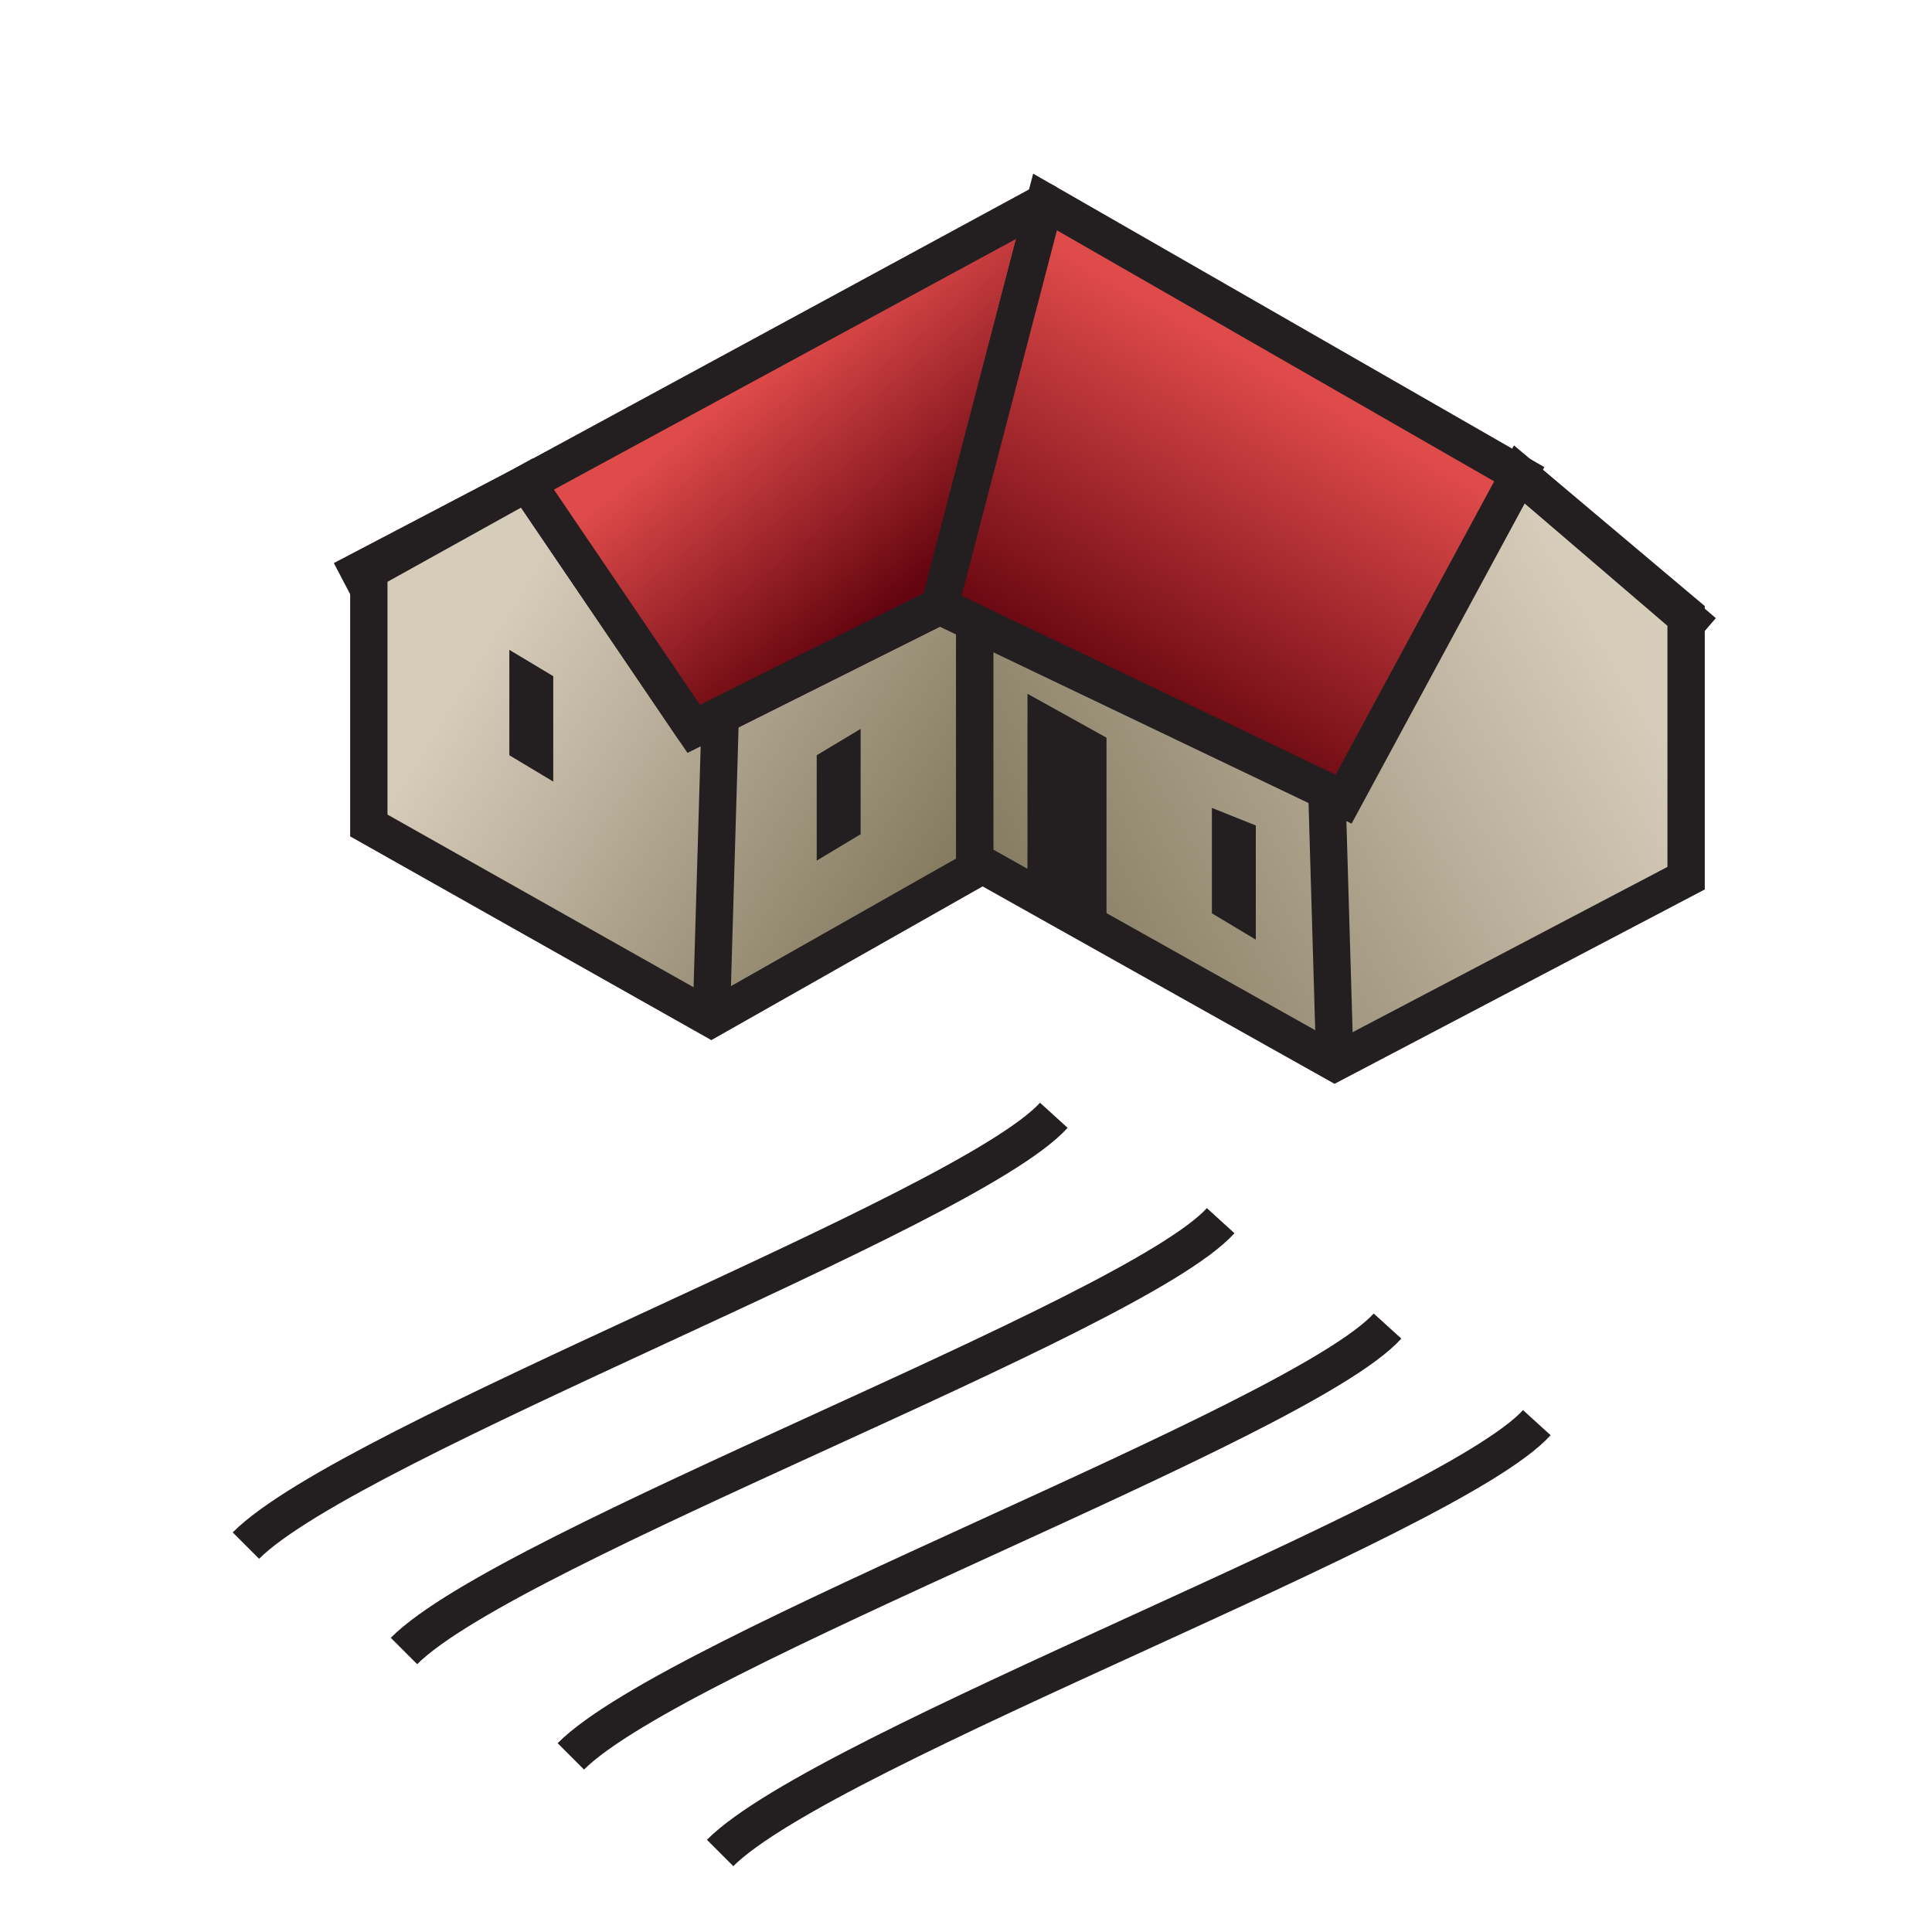
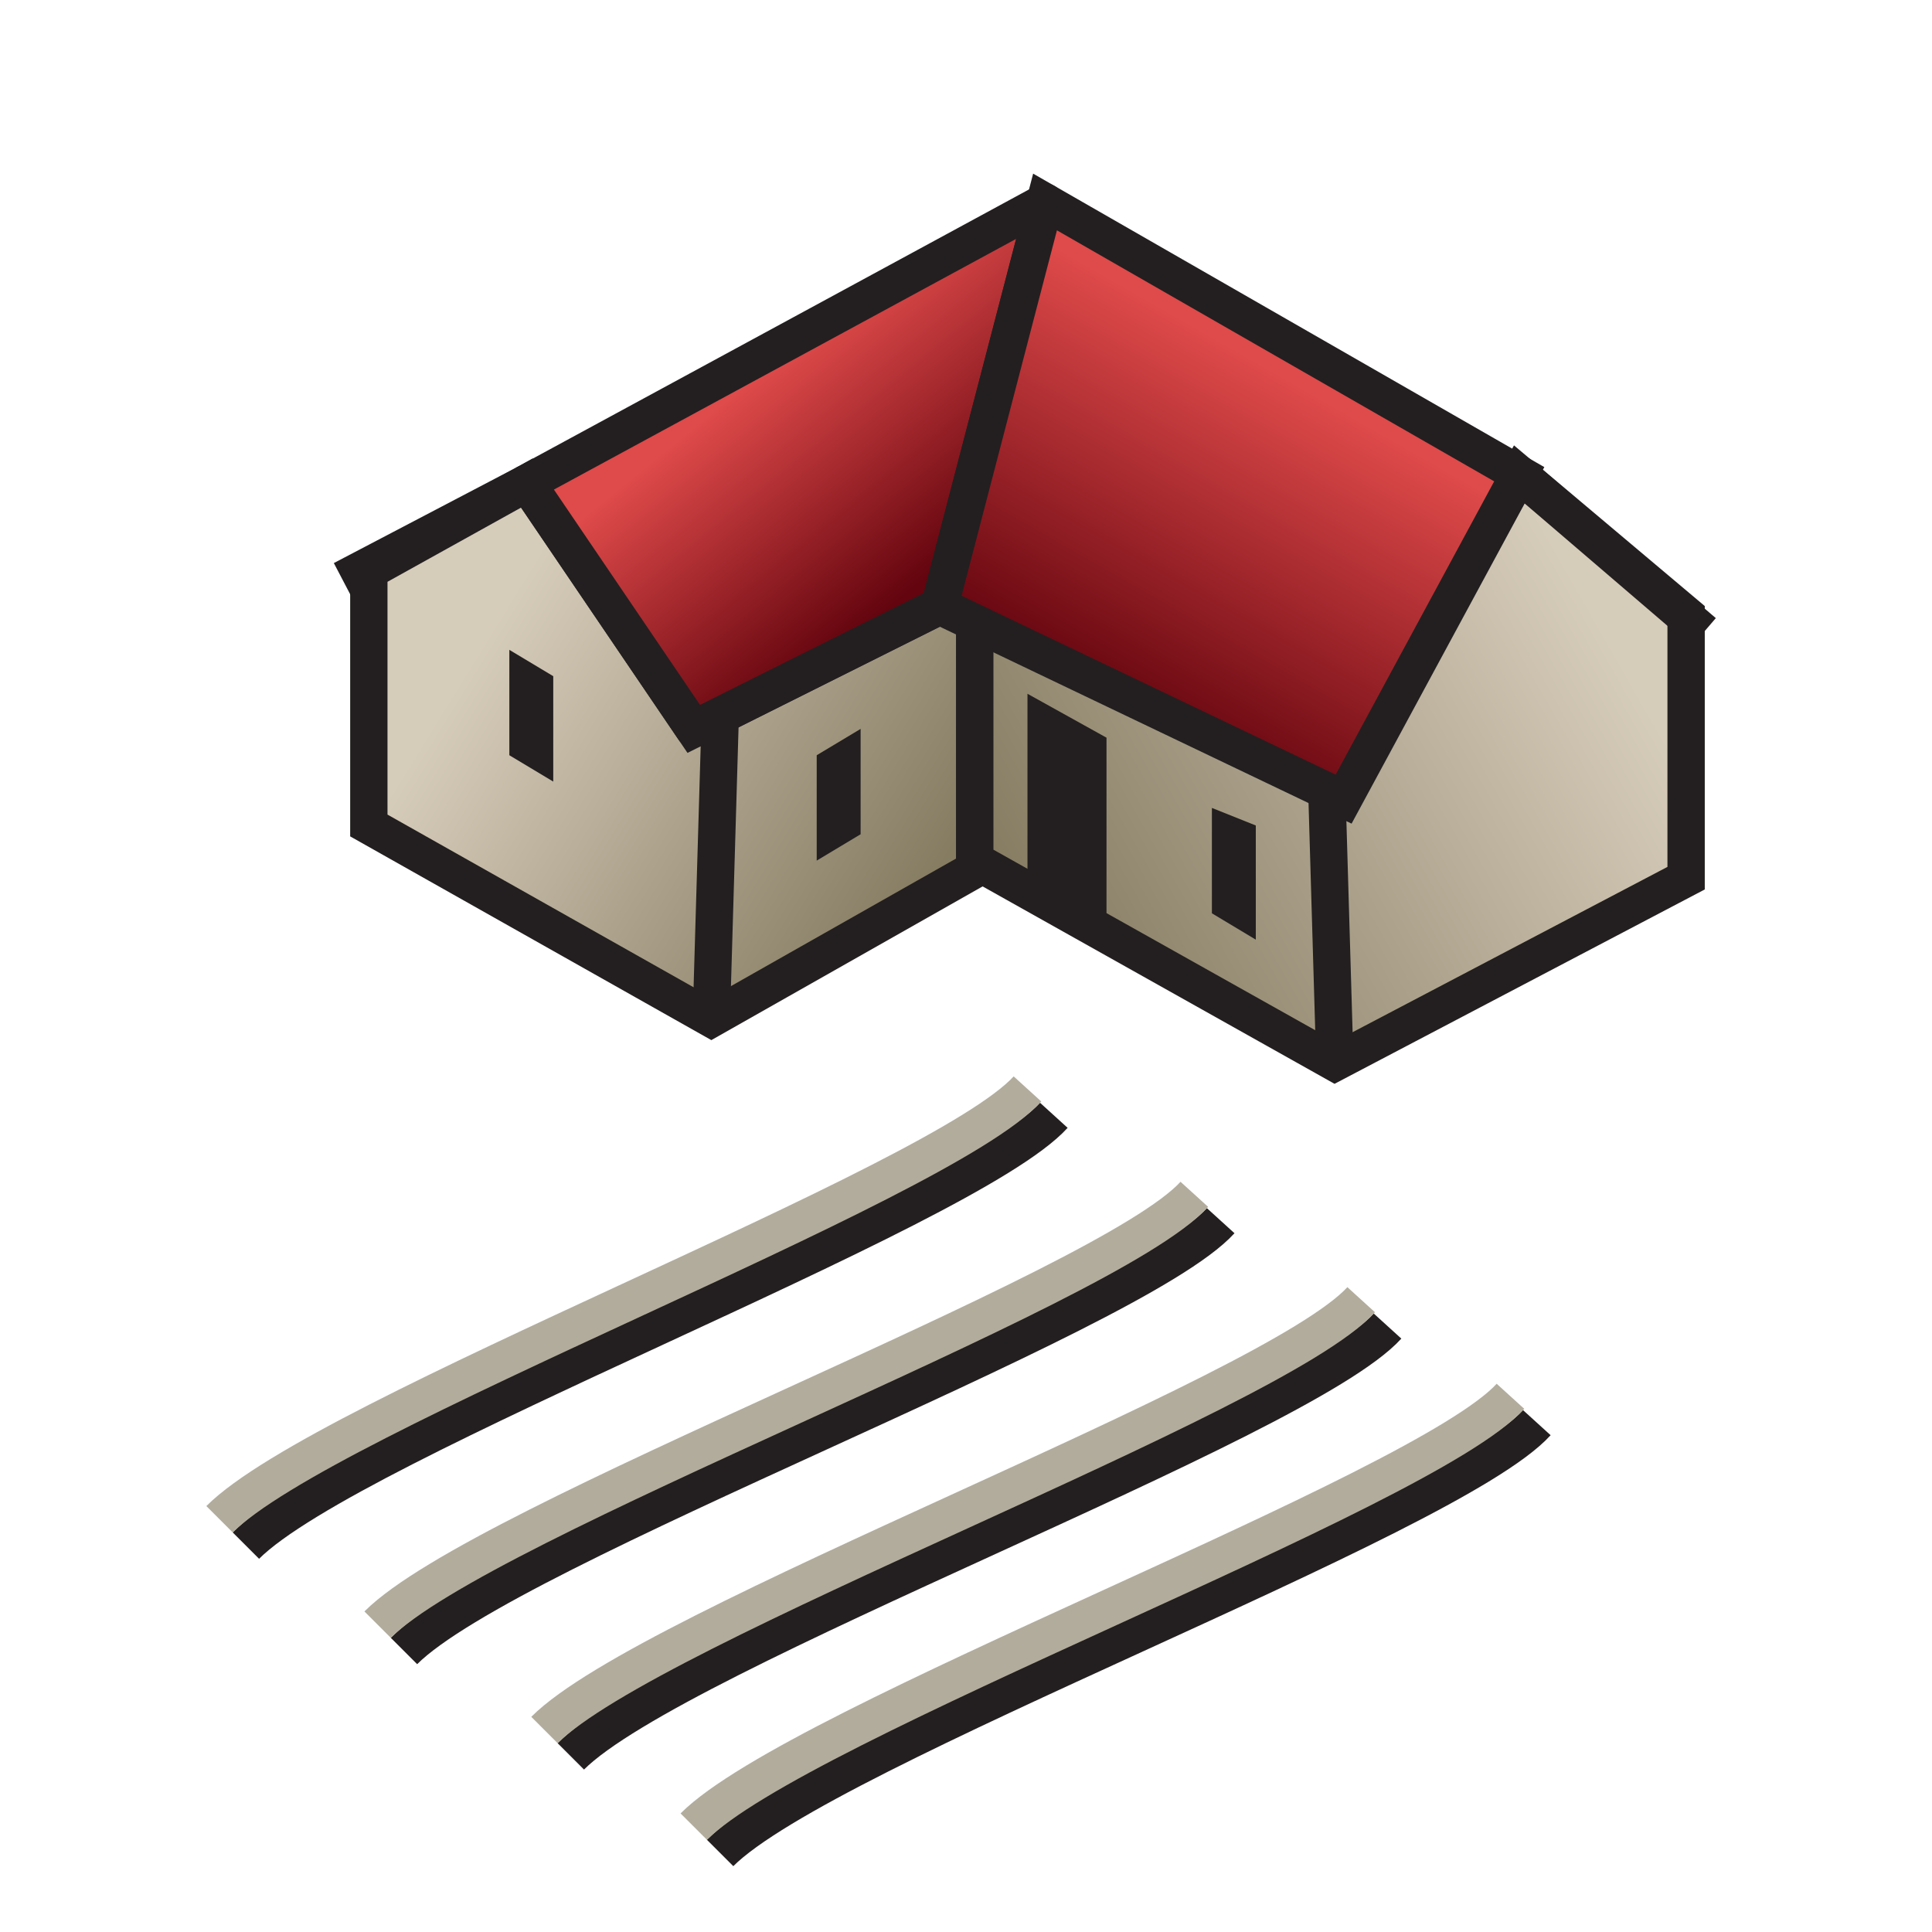
<svg xmlns="http://www.w3.org/2000/svg" version="1.1" id="Calque_1" x="0px" y="0px" viewBox="0 0 22 22" style="enable-background:new 0 0 22 22;" xml:space="preserve">
  <style type="text/css">
	.st0{fill:url(#SVGID_1_);stroke:#231F20;stroke-width:0.425;stroke-miterlimit:10;}
	.st1{fill:none;stroke:#231F20;stroke-width:0.425;stroke-miterlimit:10;}
	.st2{fill:#231F20;}
	.st3{fill:url(#SVGID_2_);stroke:#231F20;stroke-width:0.425;stroke-linecap:round;stroke-linejoin:round;}
	.st4{fill:url(#SVGID_3_);stroke:#231F20;stroke-width:0.425;stroke-miterlimit:10;}
	.st5{fill:url(#SVGID_4_);stroke:#231F20;stroke-width:0.425;stroke-linecap:round;}
	.st6{fill:none;stroke:#231F20;stroke-width:0.425;}
+ 	.st7{fill:none;stroke:#B2AC9D;stroke-width:0.425;}
</style>
  <g>
    <g>
-       <linearGradient id="SVGID_1_" gradientUnits="userSpaceOnUse" x1="5.752" y1="6.904" x2="10.678" y2="9.941">
+       <linearGradient id="SVGID_1_" gradientUnits="userSpaceOnUse" x1="5.763" y1="17.113" x2="10.689" y2="14.077" gradientTransform="matrix(1 0 0 -1 0 24)">
        <stop offset="0" style="stop-color:#D6CCBA" />
        <stop offset="1" style="stop-color:#867C62" />
      </linearGradient>
      <polygon class="st0" points="4.2,9.4 8.1,11.6 11.1,9.9 11.1,6.7 7.9,8.3 6,5.5 4.2,6.5   " />
      <line class="st1" x1="6" y1="5.5" x2="3.9" y2="6.6" />
      <line class="st1" x1="8.2" y1="8.2" x2="8.1" y2="11.6" />
    </g>
    <polygon class="st2" points="6.3,8.9 5.8,8.6 5.8,7.4 6.3,7.7  " />
    <polygon class="st2" points="9.3,9.8 9.8,9.5 9.8,8.3 9.3,8.6  " />
-     <linearGradient id="SVGID_2_" gradientUnits="userSpaceOnUse" x1="8.898" y1="4.059" x2="10.791" y2="6.387">
+     <linearGradient id="SVGID_2_" gradientUnits="userSpaceOnUse" x1="8.894" y1="19.938" x2="10.787" y2="17.609" gradientTransform="matrix(1 0 0 -1 0 24)">
      <stop offset="0" style="stop-color:#DF4A4A" />
      <stop offset="1" style="stop-color:#63040E" />
    </linearGradient>
    <polygon class="st3" points="6,5.5 7.9,8.3 10.7,6.9 11.9,2.3  " />
    <g>
-       <linearGradient id="SVGID_3_" gradientUnits="userSpaceOnUse" x1="-110.692" y1="6.699" x2="-104.3" y2="10.35" gradientTransform="matrix(-1 0 0 1 -92.6976 0)">
+       <linearGradient id="SVGID_3_" gradientUnits="userSpaceOnUse" x1="-486.704" y1="17.281" x2="-480.311" y2="13.63" gradientTransform="matrix(-1 0 0 -1 -468.6976 24)">
        <stop offset="0" style="stop-color:#D6CCBA" />
        <stop offset="1" style="stop-color:#867C62" />
      </linearGradient>
      <polygon class="st4" points="19.2,10 15.2,12.1 11.1,9.8 11.1,6.7 15.4,8.8 17.3,5.4 19.2,7   " />
      <polygon class="st2" points="14.3,10.7 13.8,10.4 13.8,9.2 14.3,9.4   " />
      <line class="st1" x1="17.3" y1="5.4" x2="19.4" y2="7.2" />
      <line class="st1" x1="15.1" y1="8.7" x2="15.2" y2="12.1" />
-       <linearGradient id="SVGID_4_" gradientUnits="userSpaceOnUse" x1="-107.119" y1="4.184" x2="-105.005" y2="7.885" gradientTransform="matrix(-1 0 0 1 -92.6976 0)">
+       <linearGradient id="SVGID_4_" gradientUnits="userSpaceOnUse" x1="-483.153" y1="19.797" x2="-481.039" y2="16.096" gradientTransform="matrix(-1 0 0 -1 -468.6976 24)">
        <stop offset="0" style="stop-color:#DF4A4A" />
        <stop offset="1" style="stop-color:#63040E" />
      </linearGradient>
      <polygon class="st5" points="17.3,5.4 15.3,9.1 10.7,6.9 11.9,2.3   " />
    </g>
    <polygon class="st2" points="12.6,10.7 11.7,10.2 11.7,7.9 12.6,8.4  " />
  </g>
  <path class="st6" d="M2.8,17.6C4,16.4,11,13.8,12,12.7" />
  <path class="st6" d="M4.6,18.8c1.2-1.2,8.3-3.8,9.3-4.9" />
  <path class="st6" d="M6.5,20c1.2-1.2,8.3-3.8,9.3-4.9" />
  <path class="st6" d="M8.2,21.1c1.2-1.2,8.3-3.8,9.3-4.9" />
+   <path class="st7" d="M2.5,17.3c1.2-1.2,8.2-3.8,9.2-4.9" />
+   <path class="st7" d="M4.3,18.5c1.2-1.2,8.3-3.8,9.3-4.9" />
+   <path class="st7" d="M6.2,19.7c1.2-1.2,8.3-3.8,9.3-4.9" />
+   <path class="st7" d="M7.9,20.8c1.2-1.2,8.3-3.8,9.3-4.9" />
</svg>
